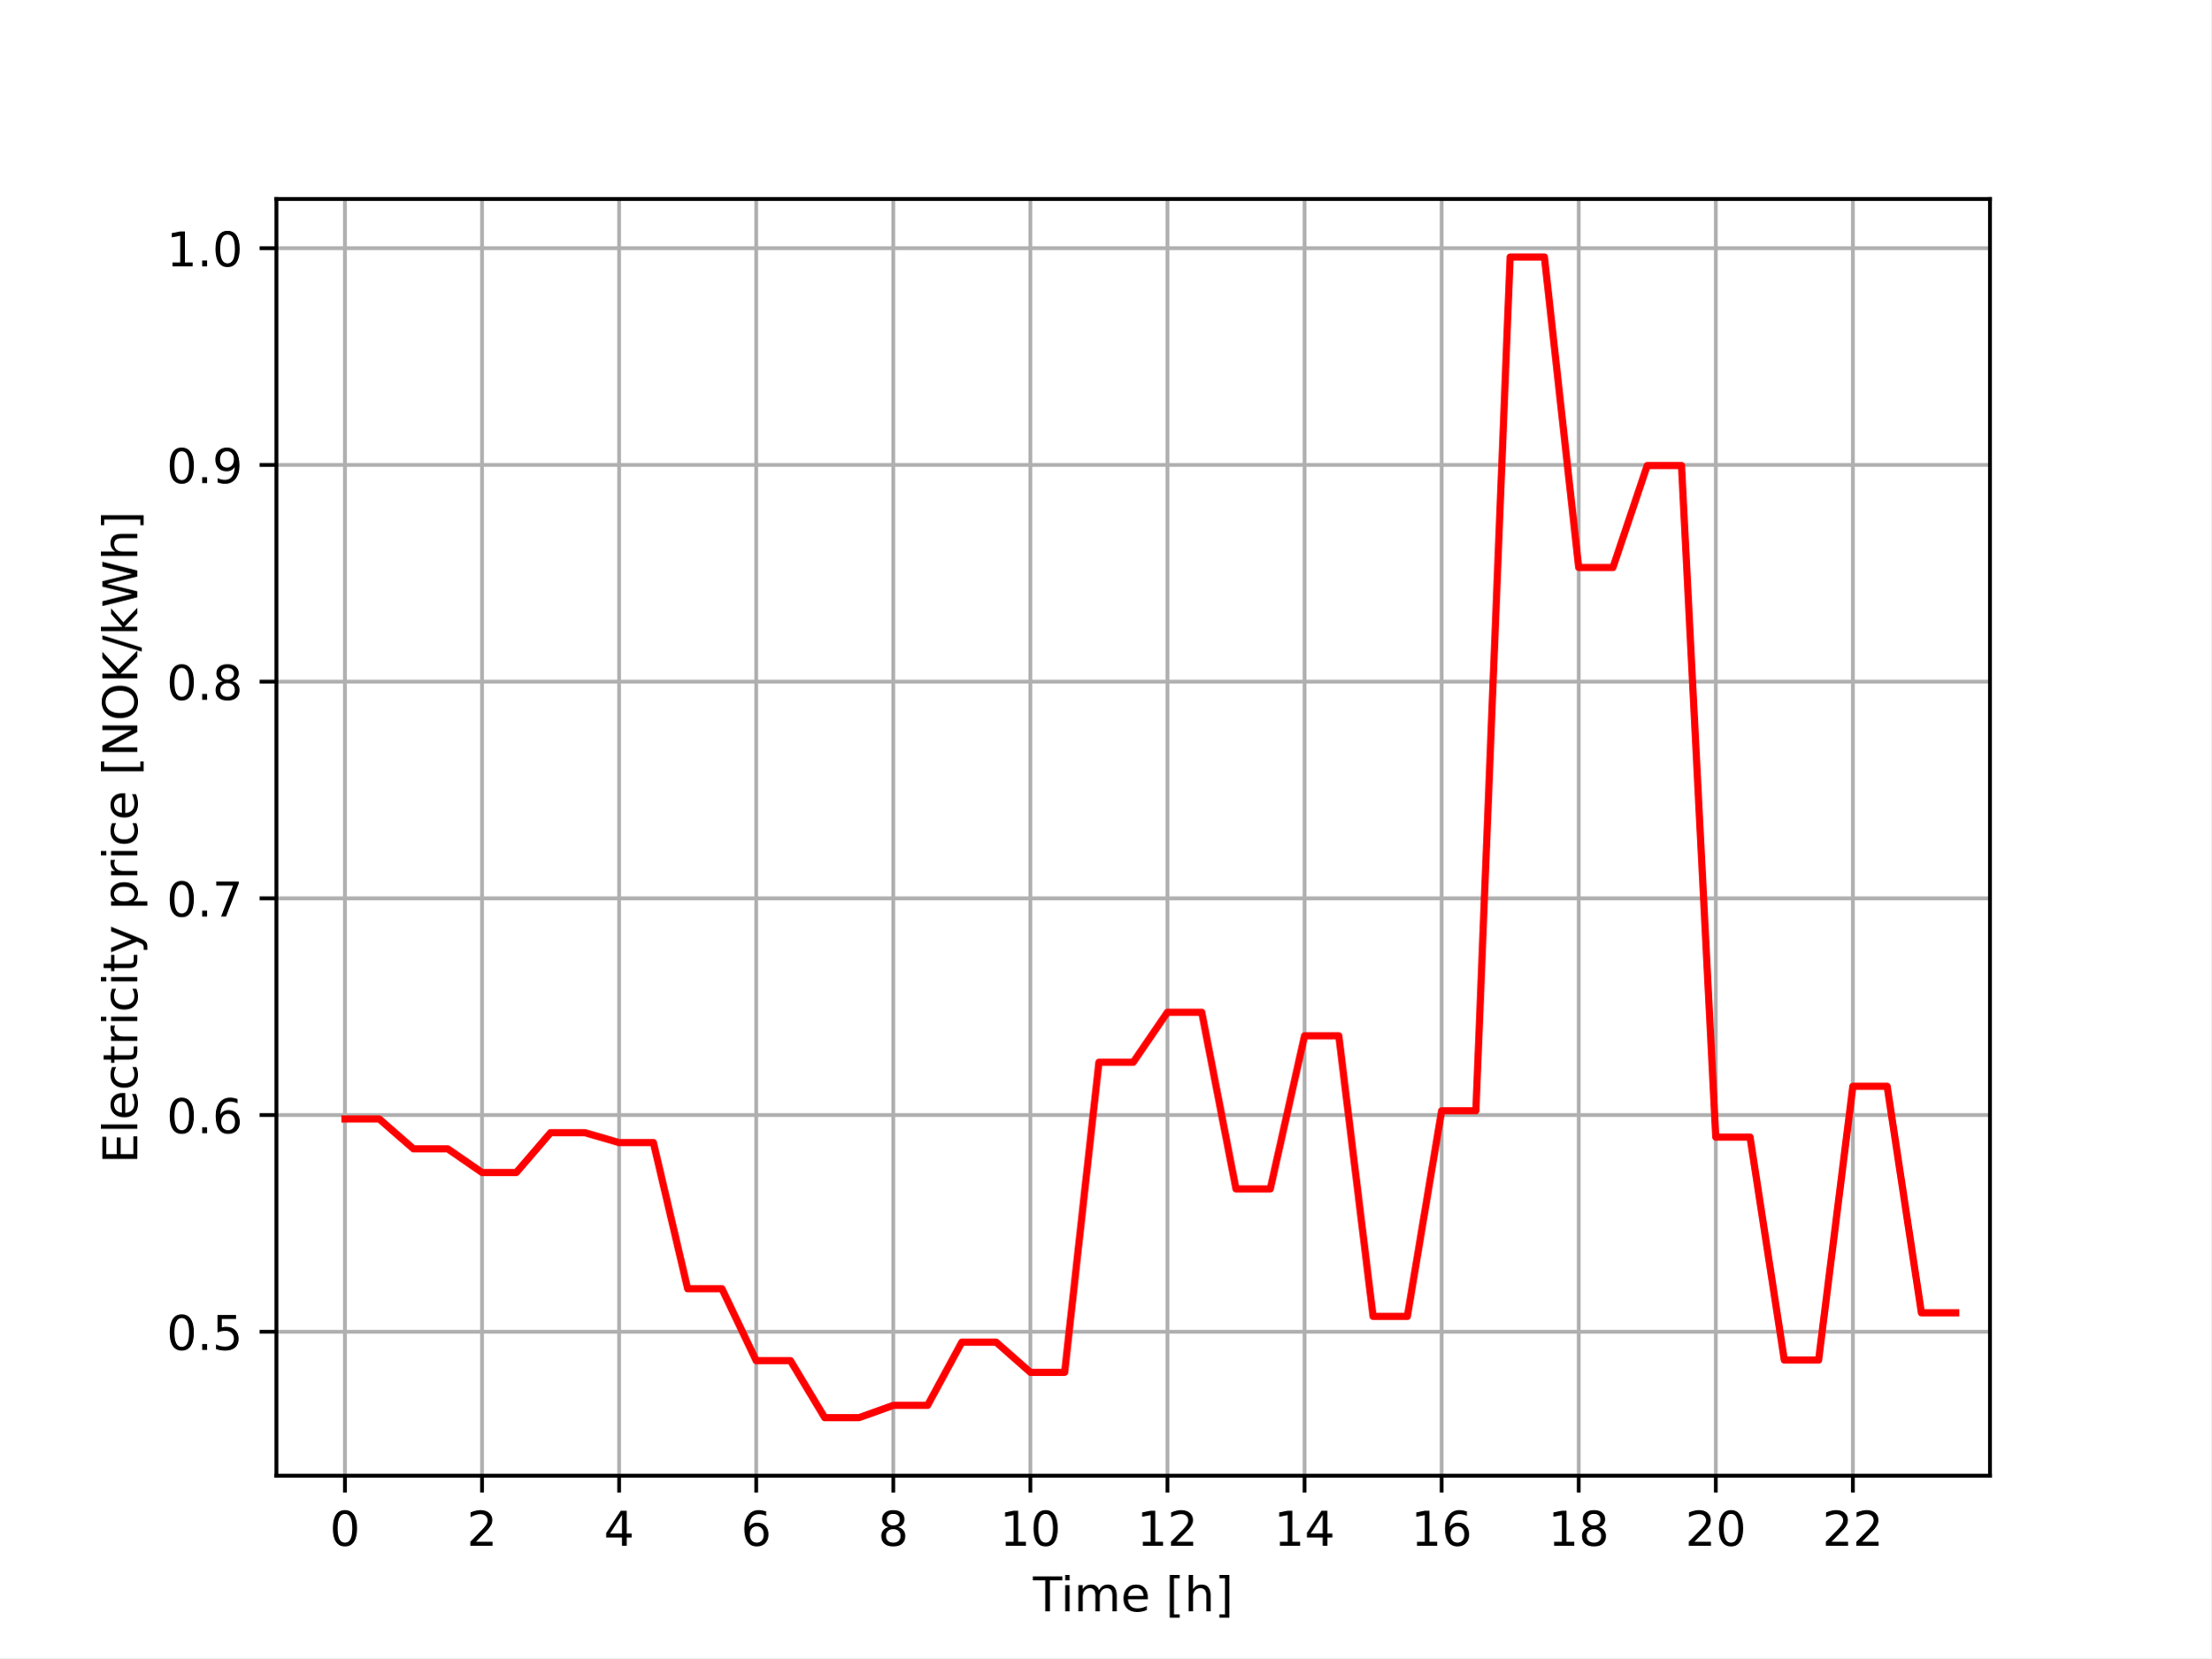
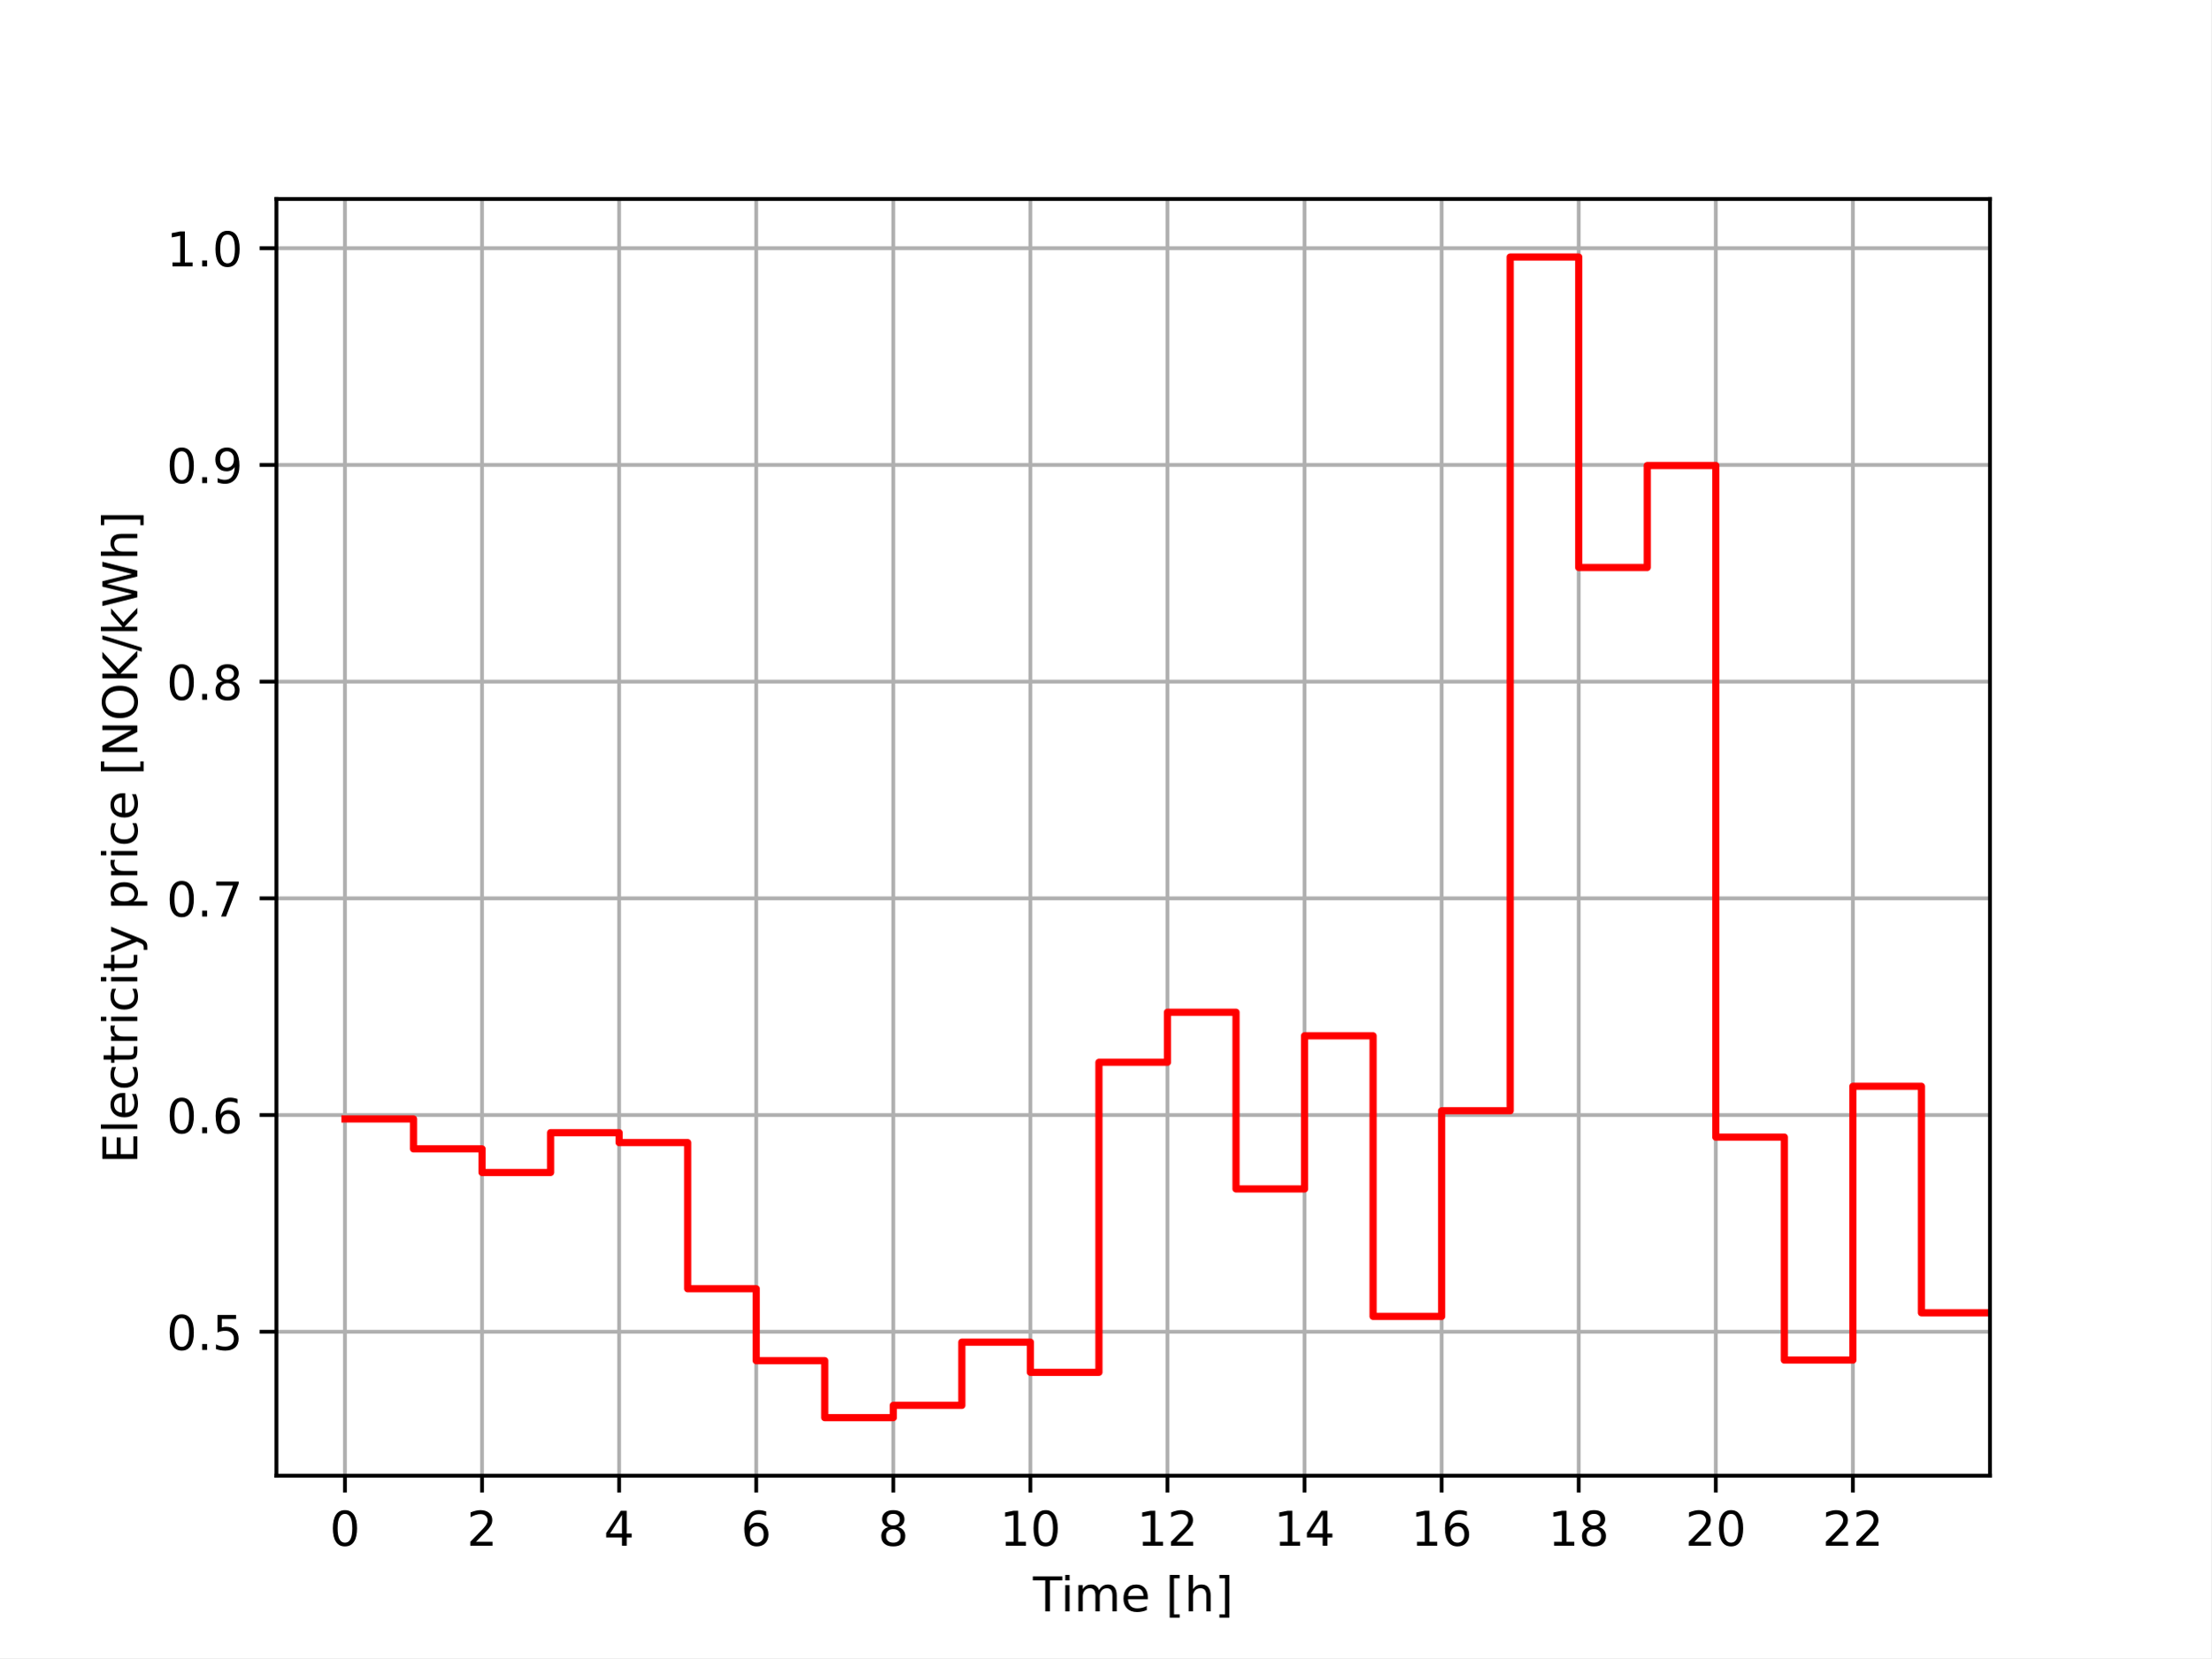
<svg xmlns="http://www.w3.org/2000/svg" xmlns:xlink="http://www.w3.org/1999/xlink" width="460.8pt" height="345.6pt" viewBox="0 0 460.8 345.6" version="1.1">
  <defs>
    <style type="text/css">*{stroke-linejoin: round; stroke-linecap: butt}</style>
  </defs>
  <g id="figure_1">
    <g id="patch_1">
      <path d="M 0 345.6  L 460.8 345.6  L 460.8 0  L 0 0  z " style="fill: #ffffff" />
    </g>
    <g id="axes_1">
      <g id="patch_2">
        <path d="M 57.6 307.584  L 414.72 307.584  L 414.72 41.472  L 57.6 41.472  z " style="fill: #ffffff" />
      </g>
      <g id="matplotlib.axis_1">
        <g id="xtick_1">
          <g id="line2d_1">
-             <path d="M 71.885 307.584  L 71.885 41.472  " clip-path="url(#pb715589530)" style="fill: none; stroke: #b0b0b0; stroke-width: 0.8; stroke-linecap: square" />
+             <path d="M 71.885 307.584  L 71.885 41.472  " clip-path="url(#p0d0304d6fe)" style="fill: none; stroke: #b0b0b0; stroke-width: 0.8; stroke-linecap: square" />
          </g>
          <g id="line2d_2">
            <defs>
-               <path id="mf58b45d46d" d="M 0 0  L 0 3.5  " style="stroke: #000000; stroke-width: 0.8" />
+               <path id="m9ebed8dbab" d="M 0 0  L 0 3.5  " style="stroke: #000000; stroke-width: 0.8" />
            </defs>
            <g>
-               <use xlink:href="#mf58b45d46d" x="71.885" y="307.584" style="stroke: #000000; stroke-width: 0.8" />
+               <use xlink:href="#m9ebed8dbab" x="71.885" y="307.584" style="stroke: #000000; stroke-width: 0.8" />
            </g>
          </g>
          <g id="text_1">
            <g transform="translate(68.70355 322.1824) scale(0.1 -0.1)">
              <defs>
                <path id="DejaVuSans-30" d="M 2034 4250  Q 1547 4250 1301 3770  Q 1056 3291 1056 2328  Q 1056 1369 1301 889  Q 1547 409 2034 409  Q 2525 409 2770 889  Q 3016 1369 3016 2328  Q 3016 3291 2770 3770  Q 2525 4250 2034 4250  z M 2034 4750  Q 2819 4750 3233 4129  Q 3647 3509 3647 2328  Q 3647 1150 3233 529  Q 2819 -91 2034 -91  Q 1250 -91 836 529  Q 422 1150 422 2328  Q 422 3509 836 4129  Q 1250 4750 2034 4750  z " transform="scale(0.015625)" />
              </defs>
              <use xlink:href="#DejaVuSans-30" />
            </g>
          </g>
        </g>
        <g id="xtick_2">
          <g id="line2d_3">
-             <path d="M 100.454 307.584  L 100.454 41.472  " clip-path="url(#pb715589530)" style="fill: none; stroke: #b0b0b0; stroke-width: 0.8; stroke-linecap: square" />
+             <path d="M 100.454 307.584  L 100.454 41.472  " clip-path="url(#p0d0304d6fe)" style="fill: none; stroke: #b0b0b0; stroke-width: 0.8; stroke-linecap: square" />
          </g>
          <g id="line2d_4">
            <g>
-               <use xlink:href="#mf58b45d46d" x="100.454" y="307.584" style="stroke: #000000; stroke-width: 0.8" />
+               <use xlink:href="#m9ebed8dbab" x="100.454" y="307.584" style="stroke: #000000; stroke-width: 0.8" />
            </g>
          </g>
          <g id="text_2">
            <g transform="translate(97.27315 322.1824) scale(0.1 -0.1)">
              <defs>
                <path id="DejaVuSans-32" d="M 1228 531  L 3431 531  L 3431 0  L 469 0  L 469 531  Q 828 903 1448 1529  Q 2069 2156 2228 2338  Q 2531 2678 2651 2914  Q 2772 3150 2772 3378  Q 2772 3750 2511 3984  Q 2250 4219 1831 4219  Q 1534 4219 1204 4116  Q 875 4013 500 3803  L 500 4441  Q 881 4594 1212 4672  Q 1544 4750 1819 4750  Q 2544 4750 2975 4387  Q 3406 4025 3406 3419  Q 3406 3131 3298 2873  Q 3191 2616 2906 2266  Q 2828 2175 2409 1742  Q 1991 1309 1228 531  z " transform="scale(0.015625)" />
              </defs>
              <use xlink:href="#DejaVuSans-32" />
            </g>
          </g>
        </g>
        <g id="xtick_3">
          <g id="line2d_5">
-             <path d="M 129.024 307.584  L 129.024 41.472  " clip-path="url(#pb715589530)" style="fill: none; stroke: #b0b0b0; stroke-width: 0.8; stroke-linecap: square" />
+             <path d="M 129.024 307.584  L 129.024 41.472  " clip-path="url(#p0d0304d6fe)" style="fill: none; stroke: #b0b0b0; stroke-width: 0.8; stroke-linecap: square" />
          </g>
          <g id="line2d_6">
            <g>
-               <use xlink:href="#mf58b45d46d" x="129.024" y="307.584" style="stroke: #000000; stroke-width: 0.8" />
+               <use xlink:href="#m9ebed8dbab" x="129.024" y="307.584" style="stroke: #000000; stroke-width: 0.8" />
            </g>
          </g>
          <g id="text_3">
            <g transform="translate(125.8427 322.1824) scale(0.1 -0.1)">
              <defs>
                <path id="DejaVuSans-34" d="M 2419 4116  L 825 1625  L 2419 1625  L 2419 4116  z M 2253 4666  L 3047 4666  L 3047 1625  L 3713 1625  L 3713 1100  L 3047 1100  L 3047 0  L 2419 0  L 2419 1100  L 313 1100  L 313 1709  L 2253 4666  z " transform="scale(0.015625)" />
              </defs>
              <use xlink:href="#DejaVuSans-34" />
            </g>
          </g>
        </g>
        <g id="xtick_4">
          <g id="line2d_7">
-             <path d="M 157.594 307.584  L 157.594 41.472  " clip-path="url(#pb715589530)" style="fill: none; stroke: #b0b0b0; stroke-width: 0.8; stroke-linecap: square" />
+             <path d="M 157.594 307.584  L 157.594 41.472  " clip-path="url(#p0d0304d6fe)" style="fill: none; stroke: #b0b0b0; stroke-width: 0.8; stroke-linecap: square" />
          </g>
          <g id="line2d_8">
            <g>
-               <use xlink:href="#mf58b45d46d" x="157.594" y="307.584" style="stroke: #000000; stroke-width: 0.8" />
+               <use xlink:href="#m9ebed8dbab" x="157.594" y="307.584" style="stroke: #000000; stroke-width: 0.8" />
            </g>
          </g>
          <g id="text_4">
            <g transform="translate(154.4124 322.1824) scale(0.1 -0.1)">
              <defs>
                <path id="DejaVuSans-36" d="M 2113 2584  Q 1688 2584 1439 2293  Q 1191 2003 1191 1497  Q 1191 994 1439 701  Q 1688 409 2113 409  Q 2538 409 2786 701  Q 3034 994 3034 1497  Q 3034 2003 2786 2293  Q 2538 2584 2113 2584  z M 3366 4563  L 3366 3988  Q 3128 4100 2886 4159  Q 2644 4219 2406 4219  Q 1781 4219 1451 3797  Q 1122 3375 1075 2522  Q 1259 2794 1537 2939  Q 1816 3084 2150 3084  Q 2853 3084 3261 2657  Q 3669 2231 3669 1497  Q 3669 778 3244 343  Q 2819 -91 2113 -91  Q 1303 -91 875 529  Q 447 1150 447 2328  Q 447 3434 972 4092  Q 1497 4750 2381 4750  Q 2619 4750 2861 4703  Q 3103 4656 3366 4563  z " transform="scale(0.015625)" />
              </defs>
              <use xlink:href="#DejaVuSans-36" />
            </g>
          </g>
        </g>
        <g id="xtick_5">
          <g id="line2d_9">
-             <path d="M 186.163 307.584  L 186.163 41.472  " clip-path="url(#pb715589530)" style="fill: none; stroke: #b0b0b0; stroke-width: 0.8; stroke-linecap: square" />
+             <path d="M 186.163 307.584  L 186.163 41.472  " clip-path="url(#p0d0304d6fe)" style="fill: none; stroke: #b0b0b0; stroke-width: 0.8; stroke-linecap: square" />
          </g>
          <g id="line2d_10">
            <g>
-               <use xlink:href="#mf58b45d46d" x="186.163" y="307.584" style="stroke: #000000; stroke-width: 0.8" />
+               <use xlink:href="#m9ebed8dbab" x="186.163" y="307.584" style="stroke: #000000; stroke-width: 0.8" />
            </g>
          </g>
          <g id="text_5">
            <g transform="translate(182.982 322.1824) scale(0.1 -0.1)">
              <defs>
                <path id="DejaVuSans-38" d="M 2034 2216  Q 1584 2216 1326 1975  Q 1069 1734 1069 1313  Q 1069 891 1326 650  Q 1584 409 2034 409  Q 2484 409 2743 651  Q 3003 894 3003 1313  Q 3003 1734 2745 1975  Q 2488 2216 2034 2216  z M 1403 2484  Q 997 2584 770 2862  Q 544 3141 544 3541  Q 544 4100 942 4425  Q 1341 4750 2034 4750  Q 2731 4750 3128 4425  Q 3525 4100 3525 3541  Q 3525 3141 3298 2862  Q 3072 2584 2669 2484  Q 3125 2378 3379 2068  Q 3634 1759 3634 1313  Q 3634 634 3220 271  Q 2806 -91 2034 -91  Q 1263 -91 848 271  Q 434 634 434 1313  Q 434 1759 690 2068  Q 947 2378 1403 2484  z M 1172 3481  Q 1172 3119 1398 2916  Q 1625 2713 2034 2713  Q 2441 2713 2670 2916  Q 2900 3119 2900 3481  Q 2900 3844 2670 4047  Q 2441 4250 2034 4250  Q 1625 4250 1398 4047  Q 1172 3844 1172 3481  z " transform="scale(0.015625)" />
              </defs>
              <use xlink:href="#DejaVuSans-38" />
            </g>
          </g>
        </g>
        <g id="xtick_6">
          <g id="line2d_11">
-             <path d="M 214.733 307.584  L 214.733 41.472  " clip-path="url(#pb715589530)" style="fill: none; stroke: #b0b0b0; stroke-width: 0.8; stroke-linecap: square" />
+             <path d="M 214.733 307.584  L 214.733 41.472  " clip-path="url(#p0d0304d6fe)" style="fill: none; stroke: #b0b0b0; stroke-width: 0.8; stroke-linecap: square" />
          </g>
          <g id="line2d_12">
            <g>
-               <use xlink:href="#mf58b45d46d" x="214.733" y="307.584" style="stroke: #000000; stroke-width: 0.8" />
+               <use xlink:href="#m9ebed8dbab" x="214.733" y="307.584" style="stroke: #000000; stroke-width: 0.8" />
            </g>
          </g>
          <g id="text_6">
            <g transform="translate(208.3703 322.1824) scale(0.1 -0.1)">
              <defs>
                <path id="DejaVuSans-31" d="M 794 531  L 1825 531  L 1825 4091  L 703 3866  L 703 4441  L 1819 4666  L 2450 4666  L 2450 531  L 3481 531  L 3481 0  L 794 0  L 794 531  z " transform="scale(0.015625)" />
              </defs>
              <use xlink:href="#DejaVuSans-31" />
              <use xlink:href="#DejaVuSans-30" x="63.623" />
            </g>
          </g>
        </g>
        <g id="xtick_7">
          <g id="line2d_13">
-             <path d="M 243.302 307.584  L 243.302 41.472  " clip-path="url(#pb715589530)" style="fill: none; stroke: #b0b0b0; stroke-width: 0.8; stroke-linecap: square" />
+             <path d="M 243.302 307.584  L 243.302 41.472  " clip-path="url(#p0d0304d6fe)" style="fill: none; stroke: #b0b0b0; stroke-width: 0.8; stroke-linecap: square" />
          </g>
          <g id="line2d_14">
            <g>
-               <use xlink:href="#mf58b45d46d" x="243.302" y="307.584" style="stroke: #000000; stroke-width: 0.8" />
+               <use xlink:href="#m9ebed8dbab" x="243.302" y="307.584" style="stroke: #000000; stroke-width: 0.8" />
            </g>
          </g>
          <g id="text_7">
            <g transform="translate(236.9399 322.1824) scale(0.1 -0.1)">
              <use xlink:href="#DejaVuSans-31" />
              <use xlink:href="#DejaVuSans-32" x="63.623" />
            </g>
          </g>
        </g>
        <g id="xtick_8">
          <g id="line2d_15">
-             <path d="M 271.872 307.584  L 271.872 41.472  " clip-path="url(#pb715589530)" style="fill: none; stroke: #b0b0b0; stroke-width: 0.8; stroke-linecap: square" />
+             <path d="M 271.872 307.584  L 271.872 41.472  " clip-path="url(#p0d0304d6fe)" style="fill: none; stroke: #b0b0b0; stroke-width: 0.8; stroke-linecap: square" />
          </g>
          <g id="line2d_16">
            <g>
-               <use xlink:href="#mf58b45d46d" x="271.872" y="307.584" style="stroke: #000000; stroke-width: 0.8" />
+               <use xlink:href="#m9ebed8dbab" x="271.872" y="307.584" style="stroke: #000000; stroke-width: 0.8" />
            </g>
          </g>
          <g id="text_8">
            <g transform="translate(265.5095 322.1824) scale(0.1 -0.1)">
              <use xlink:href="#DejaVuSans-31" />
              <use xlink:href="#DejaVuSans-34" x="63.623" />
            </g>
          </g>
        </g>
        <g id="xtick_9">
          <g id="line2d_17">
-             <path d="M 300.442 307.584  L 300.442 41.472  " clip-path="url(#pb715589530)" style="fill: none; stroke: #b0b0b0; stroke-width: 0.8; stroke-linecap: square" />
+             <path d="M 300.442 307.584  L 300.442 41.472  " clip-path="url(#p0d0304d6fe)" style="fill: none; stroke: #b0b0b0; stroke-width: 0.8; stroke-linecap: square" />
          </g>
          <g id="line2d_18">
            <g>
-               <use xlink:href="#mf58b45d46d" x="300.442" y="307.584" style="stroke: #000000; stroke-width: 0.8" />
+               <use xlink:href="#m9ebed8dbab" x="300.442" y="307.584" style="stroke: #000000; stroke-width: 0.8" />
            </g>
          </g>
          <g id="text_9">
            <g transform="translate(294.0791 322.1824) scale(0.1 -0.1)">
              <use xlink:href="#DejaVuSans-31" />
              <use xlink:href="#DejaVuSans-36" x="63.623" />
            </g>
          </g>
        </g>
        <g id="xtick_10">
          <g id="line2d_19">
-             <path d="M 329.011 307.584  L 329.011 41.472  " clip-path="url(#pb715589530)" style="fill: none; stroke: #b0b0b0; stroke-width: 0.8; stroke-linecap: square" />
+             <path d="M 329.011 307.584  L 329.011 41.472  " clip-path="url(#p0d0304d6fe)" style="fill: none; stroke: #b0b0b0; stroke-width: 0.8; stroke-linecap: square" />
          </g>
          <g id="line2d_20">
            <g>
-               <use xlink:href="#mf58b45d46d" x="329.011" y="307.584" style="stroke: #000000; stroke-width: 0.8" />
+               <use xlink:href="#m9ebed8dbab" x="329.011" y="307.584" style="stroke: #000000; stroke-width: 0.8" />
            </g>
          </g>
          <g id="text_10">
            <g transform="translate(322.6487 322.1824) scale(0.1 -0.1)">
              <use xlink:href="#DejaVuSans-31" />
              <use xlink:href="#DejaVuSans-38" x="63.623" />
            </g>
          </g>
        </g>
        <g id="xtick_11">
          <g id="line2d_21">
-             <path d="M 357.581 307.584  L 357.581 41.472  " clip-path="url(#pb715589530)" style="fill: none; stroke: #b0b0b0; stroke-width: 0.8; stroke-linecap: square" />
+             <path d="M 357.581 307.584  L 357.581 41.472  " clip-path="url(#p0d0304d6fe)" style="fill: none; stroke: #b0b0b0; stroke-width: 0.8; stroke-linecap: square" />
          </g>
          <g id="line2d_22">
            <g>
-               <use xlink:href="#mf58b45d46d" x="357.581" y="307.584" style="stroke: #000000; stroke-width: 0.8" />
+               <use xlink:href="#m9ebed8dbab" x="357.581" y="307.584" style="stroke: #000000; stroke-width: 0.8" />
            </g>
          </g>
          <g id="text_11">
            <g transform="translate(351.2183 322.1824) scale(0.1 -0.1)">
              <use xlink:href="#DejaVuSans-32" />
              <use xlink:href="#DejaVuSans-30" x="63.623" />
            </g>
          </g>
        </g>
        <g id="xtick_12">
          <g id="line2d_23">
-             <path d="M 386.15 307.584  L 386.15 41.472  " clip-path="url(#pb715589530)" style="fill: none; stroke: #b0b0b0; stroke-width: 0.8; stroke-linecap: square" />
+             <path d="M 386.15 307.584  L 386.15 41.472  " clip-path="url(#p0d0304d6fe)" style="fill: none; stroke: #b0b0b0; stroke-width: 0.8; stroke-linecap: square" />
          </g>
          <g id="line2d_24">
            <g>
-               <use xlink:href="#mf58b45d46d" x="386.15" y="307.584" style="stroke: #000000; stroke-width: 0.8" />
+               <use xlink:href="#m9ebed8dbab" x="386.15" y="307.584" style="stroke: #000000; stroke-width: 0.8" />
            </g>
          </g>
          <g id="text_12">
            <g transform="translate(379.7879 322.1824) scale(0.1 -0.1)">
              <use xlink:href="#DejaVuSans-32" />
              <use xlink:href="#DejaVuSans-32" x="63.623" />
            </g>
          </g>
        </g>
        <g id="text_13">
          <g transform="translate(215.267 335.8606) scale(0.1 -0.1)">
            <defs>
              <path id="DejaVuSans-54" d="M -19 4666  L 3928 4666  L 3928 4134  L 2272 4134  L 2272 0  L 1638 0  L 1638 4134  L -19 4134  L -19 4666  z " transform="scale(0.015625)" />
              <path id="DejaVuSans-69" d="M 603 3500  L 1178 3500  L 1178 0  L 603 0  L 603 3500  z M 603 4863  L 1178 4863  L 1178 4134  L 603 4134  L 603 4863  z " transform="scale(0.015625)" />
              <path id="DejaVuSans-6d" d="M 3328 2828  Q 3544 3216 3844 3400  Q 4144 3584 4550 3584  Q 5097 3584 5394 3201  Q 5691 2819 5691 2113  L 5691 0  L 5113 0  L 5113 2094  Q 5113 2597 4934 2840  Q 4756 3084 4391 3084  Q 3944 3084 3684 2787  Q 3425 2491 3425 1978  L 3425 0  L 2847 0  L 2847 2094  Q 2847 2600 2669 2842  Q 2491 3084 2119 3084  Q 1678 3084 1418 2786  Q 1159 2488 1159 1978  L 1159 0  L 581 0  L 581 3500  L 1159 3500  L 1159 2956  Q 1356 3278 1631 3431  Q 1906 3584 2284 3584  Q 2666 3584 2933 3390  Q 3200 3197 3328 2828  z " transform="scale(0.015625)" />
              <path id="DejaVuSans-65" d="M 3597 1894  L 3597 1613  L 953 1613  Q 991 1019 1311 708  Q 1631 397 2203 397  Q 2534 397 2845 478  Q 3156 559 3463 722  L 3463 178  Q 3153 47 2828 -22  Q 2503 -91 2169 -91  Q 1331 -91 842 396  Q 353 884 353 1716  Q 353 2575 817 3079  Q 1281 3584 2069 3584  Q 2775 3584 3186 3129  Q 3597 2675 3597 1894  z M 3022 2063  Q 3016 2534 2758 2815  Q 2500 3097 2075 3097  Q 1594 3097 1305 2825  Q 1016 2553 972 2059  L 3022 2063  z " transform="scale(0.015625)" />
              <path id="DejaVuSans-20" transform="scale(0.015625)" />
              <path id="DejaVuSans-5b" d="M 550 4863  L 1875 4863  L 1875 4416  L 1125 4416  L 1125 -397  L 1875 -397  L 1875 -844  L 550 -844  L 550 4863  z " transform="scale(0.015625)" />
              <path id="DejaVuSans-68" d="M 3513 2113  L 3513 0  L 2938 0  L 2938 2094  Q 2938 2591 2744 2837  Q 2550 3084 2163 3084  Q 1697 3084 1428 2787  Q 1159 2491 1159 1978  L 1159 0  L 581 0  L 581 4863  L 1159 4863  L 1159 2956  Q 1366 3272 1645 3428  Q 1925 3584 2291 3584  Q 2894 3584 3203 3211  Q 3513 2838 3513 2113  z " transform="scale(0.015625)" />
              <path id="DejaVuSans-5d" d="M 1947 4863  L 1947 -844  L 622 -844  L 622 -397  L 1369 -397  L 1369 4416  L 622 4416  L 622 4863  L 1947 4863  z " transform="scale(0.015625)" />
            </defs>
            <use xlink:href="#DejaVuSans-54" />
            <use xlink:href="#DejaVuSans-69" x="57.959" />
            <use xlink:href="#DejaVuSans-6d" x="85.742" />
            <use xlink:href="#DejaVuSans-65" x="183.154" />
            <use xlink:href="#DejaVuSans-20" x="244.678" />
            <use xlink:href="#DejaVuSans-5b" x="276.465" />
            <use xlink:href="#DejaVuSans-68" x="315.479" />
            <use xlink:href="#DejaVuSans-5d" x="378.857" />
          </g>
        </g>
      </g>
      <g id="matplotlib.axis_2">
        <g id="ytick_1">
          <g id="line2d_25">
-             <path d="M 57.6 277.576  L 414.72 277.576  " clip-path="url(#pb715589530)" style="fill: none; stroke: #b0b0b0; stroke-width: 0.8; stroke-linecap: square" />
+             <path d="M 57.6 277.576  L 414.72 277.576  " clip-path="url(#p0d0304d6fe)" style="fill: none; stroke: #b0b0b0; stroke-width: 0.8; stroke-linecap: square" />
          </g>
          <g id="line2d_26">
            <defs>
-               <path id="m0e20adf5be" d="M 0 0  L -3.5 0  " style="stroke: #000000; stroke-width: 0.8" />
+               <path id="m32746f9368" d="M 0 0  L -3.5 0  " style="stroke: #000000; stroke-width: 0.8" />
            </defs>
            <g>
-               <use xlink:href="#m0e20adf5be" x="57.6" y="277.576" style="stroke: #000000; stroke-width: 0.8" />
+               <use xlink:href="#m32746f9368" x="57.6" y="277.576" style="stroke: #000000; stroke-width: 0.8" />
            </g>
          </g>
          <g id="text_14">
            <g transform="translate(34.69687 281.3753) scale(0.1 -0.1)">
              <defs>
                <path id="DejaVuSans-2e" d="M 684 794  L 1344 794  L 1344 0  L 684 0  L 684 794  z " transform="scale(0.015625)" />
                <path id="DejaVuSans-35" d="M 691 4666  L 3169 4666  L 3169 4134  L 1269 4134  L 1269 2991  Q 1406 3038 1543 3061  Q 1681 3084 1819 3084  Q 2600 3084 3056 2656  Q 3513 2228 3513 1497  Q 3513 744 3044 326  Q 2575 -91 1722 -91  Q 1428 -91 1123 -41  Q 819 9 494 109  L 494 744  Q 775 591 1075 516  Q 1375 441 1709 441  Q 2250 441 2565 725  Q 2881 1009 2881 1497  Q 2881 1984 2565 2268  Q 2250 2553 1709 2553  Q 1456 2553 1204 2497  Q 953 2441 691 2322  L 691 4666  z " transform="scale(0.015625)" />
              </defs>
              <use xlink:href="#DejaVuSans-30" />
              <use xlink:href="#DejaVuSans-2e" x="63.623" />
              <use xlink:href="#DejaVuSans-35" x="95.41" />
            </g>
          </g>
        </g>
        <g id="ytick_2">
          <g id="line2d_27">
-             <path d="M 57.6 232.406  L 414.72 232.406  " clip-path="url(#pb715589530)" style="fill: none; stroke: #b0b0b0; stroke-width: 0.8; stroke-linecap: square" />
+             <path d="M 57.6 232.406  L 414.72 232.406  " clip-path="url(#p0d0304d6fe)" style="fill: none; stroke: #b0b0b0; stroke-width: 0.8; stroke-linecap: square" />
          </g>
          <g id="line2d_28">
            <g>
-               <use xlink:href="#m0e20adf5be" x="57.6" y="232.406" style="stroke: #000000; stroke-width: 0.8" />
+               <use xlink:href="#m32746f9368" x="57.6" y="232.406" style="stroke: #000000; stroke-width: 0.8" />
            </g>
          </g>
          <g id="text_15">
            <g transform="translate(34.69687 236.2048) scale(0.1 -0.1)">
              <use xlink:href="#DejaVuSans-30" />
              <use xlink:href="#DejaVuSans-2e" x="63.623" />
              <use xlink:href="#DejaVuSans-36" x="95.41" />
            </g>
          </g>
        </g>
        <g id="ytick_3">
          <g id="line2d_29">
-             <path d="M 57.6 187.235  L 414.72 187.235  " clip-path="url(#pb715589530)" style="fill: none; stroke: #b0b0b0; stroke-width: 0.8; stroke-linecap: square" />
+             <path d="M 57.6 187.235  L 414.72 187.235  " clip-path="url(#p0d0304d6fe)" style="fill: none; stroke: #b0b0b0; stroke-width: 0.8; stroke-linecap: square" />
          </g>
          <g id="line2d_30">
            <g>
-               <use xlink:href="#m0e20adf5be" x="57.6" y="187.235" style="stroke: #000000; stroke-width: 0.8" />
+               <use xlink:href="#m32746f9368" x="57.6" y="187.235" style="stroke: #000000; stroke-width: 0.8" />
            </g>
          </g>
          <g id="text_16">
            <g transform="translate(34.69687 191.0343) scale(0.1 -0.1)">
              <defs>
                <path id="DejaVuSans-37" d="M 525 4666  L 3525 4666  L 3525 4397  L 1831 0  L 1172 0  L 2766 4134  L 525 4134  L 525 4666  z " transform="scale(0.015625)" />
              </defs>
              <use xlink:href="#DejaVuSans-30" />
              <use xlink:href="#DejaVuSans-2e" x="63.623" />
              <use xlink:href="#DejaVuSans-37" x="95.41" />
            </g>
          </g>
        </g>
        <g id="ytick_4">
          <g id="line2d_31">
-             <path d="M 57.6 142.065  L 414.72 142.065  " clip-path="url(#pb715589530)" style="fill: none; stroke: #b0b0b0; stroke-width: 0.8; stroke-linecap: square" />
+             <path d="M 57.6 142.065  L 414.72 142.065  " clip-path="url(#p0d0304d6fe)" style="fill: none; stroke: #b0b0b0; stroke-width: 0.8; stroke-linecap: square" />
          </g>
          <g id="line2d_32">
            <g>
-               <use xlink:href="#m0e20adf5be" x="57.6" y="142.065" style="stroke: #000000; stroke-width: 0.8" />
+               <use xlink:href="#m32746f9368" x="57.6" y="142.065" style="stroke: #000000; stroke-width: 0.8" />
            </g>
          </g>
          <g id="text_17">
            <g transform="translate(34.69687 145.8639) scale(0.1 -0.1)">
              <use xlink:href="#DejaVuSans-30" />
              <use xlink:href="#DejaVuSans-2e" x="63.623" />
              <use xlink:href="#DejaVuSans-38" x="95.41" />
            </g>
          </g>
        </g>
        <g id="ytick_5">
          <g id="line2d_33">
-             <path d="M 57.6 96.894  L 414.72 96.894  " clip-path="url(#pb715589530)" style="fill: none; stroke: #b0b0b0; stroke-width: 0.8; stroke-linecap: square" />
+             <path d="M 57.6 96.894  L 414.72 96.894  " clip-path="url(#p0d0304d6fe)" style="fill: none; stroke: #b0b0b0; stroke-width: 0.8; stroke-linecap: square" />
          </g>
          <g id="line2d_34">
            <g>
-               <use xlink:href="#m0e20adf5be" x="57.6" y="96.894" style="stroke: #000000; stroke-width: 0.8" />
+               <use xlink:href="#m32746f9368" x="57.6" y="96.894" style="stroke: #000000; stroke-width: 0.8" />
            </g>
          </g>
          <g id="text_18">
            <g transform="translate(34.69687 100.6934) scale(0.1 -0.1)">
              <defs>
                <path id="DejaVuSans-39" d="M 703 97  L 703 672  Q 941 559 1184 500  Q 1428 441 1663 441  Q 2288 441 2617 861  Q 2947 1281 2994 2138  Q 2813 1869 2534 1725  Q 2256 1581 1919 1581  Q 1219 1581 811 2004  Q 403 2428 403 3163  Q 403 3881 828 4315  Q 1253 4750 1959 4750  Q 2769 4750 3195 4129  Q 3622 3509 3622 2328  Q 3622 1225 3098 567  Q 2575 -91 1691 -91  Q 1453 -91 1209 -44  Q 966 3 703 97  z M 1959 2075  Q 2384 2075 2632 2365  Q 2881 2656 2881 3163  Q 2881 3666 2632 3958  Q 2384 4250 1959 4250  Q 1534 4250 1286 3958  Q 1038 3666 1038 3163  Q 1038 2656 1286 2365  Q 1534 2075 1959 2075  z " transform="scale(0.015625)" />
              </defs>
              <use xlink:href="#DejaVuSans-30" />
              <use xlink:href="#DejaVuSans-2e" x="63.623" />
              <use xlink:href="#DejaVuSans-39" x="95.41" />
            </g>
          </g>
        </g>
        <g id="ytick_6">
          <g id="line2d_35">
-             <path d="M 57.6 51.724  L 414.72 51.724  " clip-path="url(#pb715589530)" style="fill: none; stroke: #b0b0b0; stroke-width: 0.8; stroke-linecap: square" />
+             <path d="M 57.6 51.724  L 414.72 51.724  " clip-path="url(#p0d0304d6fe)" style="fill: none; stroke: #b0b0b0; stroke-width: 0.8; stroke-linecap: square" />
          </g>
          <g id="line2d_36">
            <g>
-               <use xlink:href="#m0e20adf5be" x="57.6" y="51.724" style="stroke: #000000; stroke-width: 0.8" />
+               <use xlink:href="#m32746f9368" x="57.6" y="51.724" style="stroke: #000000; stroke-width: 0.8" />
            </g>
          </g>
          <g id="text_19">
            <g transform="translate(34.69687 55.52298) scale(0.1 -0.1)">
              <use xlink:href="#DejaVuSans-31" />
              <use xlink:href="#DejaVuSans-2e" x="63.623" />
              <use xlink:href="#DejaVuSans-30" x="95.41" />
            </g>
          </g>
        </g>
        <g id="text_20">
          <g transform="translate(28.61719 242.5366) rotate(-90) scale(0.1 -0.1)">
            <defs>
              <path id="DejaVuSans-45" d="M 628 4666  L 3578 4666  L 3578 4134  L 1259 4134  L 1259 2753  L 3481 2753  L 3481 2222  L 1259 2222  L 1259 531  L 3634 531  L 3634 0  L 628 0  L 628 4666  z " transform="scale(0.015625)" />
              <path id="DejaVuSans-6c" d="M 603 4863  L 1178 4863  L 1178 0  L 603 0  L 603 4863  z " transform="scale(0.015625)" />
              <path id="DejaVuSans-63" d="M 3122 3366  L 3122 2828  Q 2878 2963 2633 3030  Q 2388 3097 2138 3097  Q 1578 3097 1268 2742  Q 959 2388 959 1747  Q 959 1106 1268 751  Q 1578 397 2138 397  Q 2388 397 2633 464  Q 2878 531 3122 666  L 3122 134  Q 2881 22 2623 -34  Q 2366 -91 2075 -91  Q 1284 -91 818 406  Q 353 903 353 1747  Q 353 2603 823 3093  Q 1294 3584 2113 3584  Q 2378 3584 2631 3529  Q 2884 3475 3122 3366  z " transform="scale(0.015625)" />
              <path id="DejaVuSans-74" d="M 1172 4494  L 1172 3500  L 2356 3500  L 2356 3053  L 1172 3053  L 1172 1153  Q 1172 725 1289 603  Q 1406 481 1766 481  L 2356 481  L 2356 0  L 1766 0  Q 1100 0 847 248  Q 594 497 594 1153  L 594 3053  L 172 3053  L 172 3500  L 594 3500  L 594 4494  L 1172 4494  z " transform="scale(0.015625)" />
              <path id="DejaVuSans-72" d="M 2631 2963  Q 2534 3019 2420 3045  Q 2306 3072 2169 3072  Q 1681 3072 1420 2755  Q 1159 2438 1159 1844  L 1159 0  L 581 0  L 581 3500  L 1159 3500  L 1159 2956  Q 1341 3275 1631 3429  Q 1922 3584 2338 3584  Q 2397 3584 2469 3576  Q 2541 3569 2628 3553  L 2631 2963  z " transform="scale(0.015625)" />
              <path id="DejaVuSans-79" d="M 2059 -325  Q 1816 -950 1584 -1140  Q 1353 -1331 966 -1331  L 506 -1331  L 506 -850  L 844 -850  Q 1081 -850 1212 -737  Q 1344 -625 1503 -206  L 1606 56  L 191 3500  L 800 3500  L 1894 763  L 2988 3500  L 3597 3500  L 2059 -325  z " transform="scale(0.015625)" />
              <path id="DejaVuSans-70" d="M 1159 525  L 1159 -1331  L 581 -1331  L 581 3500  L 1159 3500  L 1159 2969  Q 1341 3281 1617 3432  Q 1894 3584 2278 3584  Q 2916 3584 3314 3078  Q 3713 2572 3713 1747  Q 3713 922 3314 415  Q 2916 -91 2278 -91  Q 1894 -91 1617 61  Q 1341 213 1159 525  z M 3116 1747  Q 3116 2381 2855 2742  Q 2594 3103 2138 3103  Q 1681 3103 1420 2742  Q 1159 2381 1159 1747  Q 1159 1113 1420 752  Q 1681 391 2138 391  Q 2594 391 2855 752  Q 3116 1113 3116 1747  z " transform="scale(0.015625)" />
              <path id="DejaVuSans-4e" d="M 628 4666  L 1478 4666  L 3547 763  L 3547 4666  L 4159 4666  L 4159 0  L 3309 0  L 1241 3903  L 1241 0  L 628 0  L 628 4666  z " transform="scale(0.015625)" />
              <path id="DejaVuSans-4f" d="M 2522 4238  Q 1834 4238 1429 3725  Q 1025 3213 1025 2328  Q 1025 1447 1429 934  Q 1834 422 2522 422  Q 3209 422 3611 934  Q 4013 1447 4013 2328  Q 4013 3213 3611 3725  Q 3209 4238 2522 4238  z M 2522 4750  Q 3503 4750 4090 4092  Q 4678 3434 4678 2328  Q 4678 1225 4090 567  Q 3503 -91 2522 -91  Q 1538 -91 948 565  Q 359 1222 359 2328  Q 359 3434 948 4092  Q 1538 4750 2522 4750  z " transform="scale(0.015625)" />
              <path id="DejaVuSans-4b" d="M 628 4666  L 1259 4666  L 1259 2694  L 3353 4666  L 4166 4666  L 1850 2491  L 4331 0  L 3500 0  L 1259 2247  L 1259 0  L 628 0  L 628 4666  z " transform="scale(0.015625)" />
              <path id="DejaVuSans-2f" d="M 1625 4666  L 2156 4666  L 531 -594  L 0 -594  L 1625 4666  z " transform="scale(0.015625)" />
              <path id="DejaVuSans-6b" d="M 581 4863  L 1159 4863  L 1159 1991  L 2875 3500  L 3609 3500  L 1753 1863  L 3688 0  L 2938 0  L 1159 1709  L 1159 0  L 581 0  L 581 4863  z " transform="scale(0.015625)" />
              <path id="DejaVuSans-57" d="M 213 4666  L 850 4666  L 1831 722  L 2809 4666  L 3519 4666  L 4500 722  L 5478 4666  L 6119 4666  L 4947 0  L 4153 0  L 3169 4050  L 2175 0  L 1381 0  L 213 4666  z " transform="scale(0.015625)" />
            </defs>
            <use xlink:href="#DejaVuSans-45" />
            <use xlink:href="#DejaVuSans-6c" x="63.184" />
            <use xlink:href="#DejaVuSans-65" x="90.967" />
            <use xlink:href="#DejaVuSans-63" x="152.49" />
            <use xlink:href="#DejaVuSans-74" x="207.471" />
            <use xlink:href="#DejaVuSans-72" x="246.68" />
            <use xlink:href="#DejaVuSans-69" x="287.793" />
            <use xlink:href="#DejaVuSans-63" x="315.576" />
            <use xlink:href="#DejaVuSans-69" x="370.557" />
            <use xlink:href="#DejaVuSans-74" x="398.34" />
            <use xlink:href="#DejaVuSans-79" x="437.549" />
            <use xlink:href="#DejaVuSans-20" x="496.729" />
            <use xlink:href="#DejaVuSans-70" x="528.516" />
            <use xlink:href="#DejaVuSans-72" x="591.992" />
            <use xlink:href="#DejaVuSans-69" x="633.105" />
            <use xlink:href="#DejaVuSans-63" x="660.889" />
            <use xlink:href="#DejaVuSans-65" x="715.869" />
            <use xlink:href="#DejaVuSans-20" x="777.393" />
            <use xlink:href="#DejaVuSans-5b" x="809.18" />
            <use xlink:href="#DejaVuSans-4e" x="848.193" />
            <use xlink:href="#DejaVuSans-4f" x="922.998" />
            <use xlink:href="#DejaVuSans-4b" x="1001.709" />
            <use xlink:href="#DejaVuSans-2f" x="1067.285" />
            <use xlink:href="#DejaVuSans-6b" x="1100.977" />
            <use xlink:href="#DejaVuSans-57" x="1158.887" />
            <use xlink:href="#DejaVuSans-68" x="1257.764" />
            <use xlink:href="#DejaVuSans-5d" x="1321.143" />
          </g>
        </g>
      </g>
      <g id="line2d_37">
-         <path d="M 71.885 233.227  L 79.027 233.227  L 86.17 239.461  L 93.312 239.461  L 100.454 244.383  L 107.597 244.383  L 114.739 236.088  L 121.882 236.088  L 129.024 238.155  L 136.166 238.155  L 143.309 268.619  L 150.451 268.619  L 157.594 283.611  L 164.736 283.611  L 171.878 295.488  L 179.021 295.488  L 186.163 292.926  L 193.306 292.926  L 200.448 279.751  L 207.59 279.751  L 214.733 286.035  L 221.875 286.035  L 229.018 221.419  L 236.16 221.419  L 243.302 210.982  L 250.445 210.982  L 257.587 247.813  L 264.73 247.813  L 271.872 215.898  L 279.014 215.898  L 286.157 274.384  L 293.299 274.384  L 300.442 231.52  L 307.584 231.52  L 314.726 53.568  L 321.869 53.568  L 329.011 118.275  L 336.154 118.275  L 343.296 97.026  L 350.438 97.026  L 357.581 237.016  L 364.723 237.016  L 371.866 283.489  L 379.008 283.489  L 386.15 226.42  L 393.293 226.42  L 400.435 273.635  L 407.578 273.635  " clip-path="url(#pb715589530)" style="fill: none; stroke: #ff0000; stroke-width: 1.5; stroke-linecap: square" />
+         <path d="M 71.885 233.227  L 86.17 233.227  L 86.17 239.461  L 100.454 239.461  L 100.454 244.383  L 114.739 244.383  L 114.739 236.088  L 129.024 236.088  L 129.024 238.155  L 143.309 238.155  L 143.309 268.619  L 157.594 268.619  L 157.594 283.611  L 171.878 283.611  L 171.878 295.488  L 186.163 295.488  L 186.163 292.926  L 200.448 292.926  L 200.448 279.751  L 214.733 279.751  L 214.733 286.035  L 229.018 286.035  L 229.018 221.419  L 243.302 221.419  L 243.302 210.982  L 257.587 210.982  L 257.587 247.813  L 271.872 247.813  L 271.872 215.898  L 286.157 215.898  L 286.157 274.384  L 300.442 274.384  L 300.442 231.52  L 314.726 231.52  L 314.726 53.568  L 329.011 53.568  L 329.011 118.275  L 343.296 118.275  L 343.296 97.026  L 357.581 97.026  L 357.581 237.016  L 371.866 237.016  L 371.866 283.489  L 386.15 283.489  L 386.15 226.42  L 400.435 226.42  L 400.435 273.635  L 414.72 273.635  " clip-path="url(#p0d0304d6fe)" style="fill: none; stroke: #ff0000; stroke-width: 1.5; stroke-linecap: square" />
      </g>
      <g id="patch_3">
        <path d="M 57.6 307.584  L 57.6 41.472  " style="fill: none; stroke: #000000; stroke-width: 0.8; stroke-linejoin: miter; stroke-linecap: square" />
      </g>
      <g id="patch_4">
        <path d="M 414.72 307.584  L 414.72 41.472  " style="fill: none; stroke: #000000; stroke-width: 0.8; stroke-linejoin: miter; stroke-linecap: square" />
      </g>
      <g id="patch_5">
        <path d="M 57.6 307.584  L 414.72 307.584  " style="fill: none; stroke: #000000; stroke-width: 0.8; stroke-linejoin: miter; stroke-linecap: square" />
      </g>
      <g id="patch_6">
        <path d="M 57.6 41.472  L 414.72 41.472  " style="fill: none; stroke: #000000; stroke-width: 0.8; stroke-linejoin: miter; stroke-linecap: square" />
      </g>
    </g>
  </g>
  <defs>
-     <clipPath id="pb715589530">
+     <clipPath id="p0d0304d6fe">
      <rect x="57.6" y="41.472" width="357.12" height="266.112" />
    </clipPath>
  </defs>
</svg>
